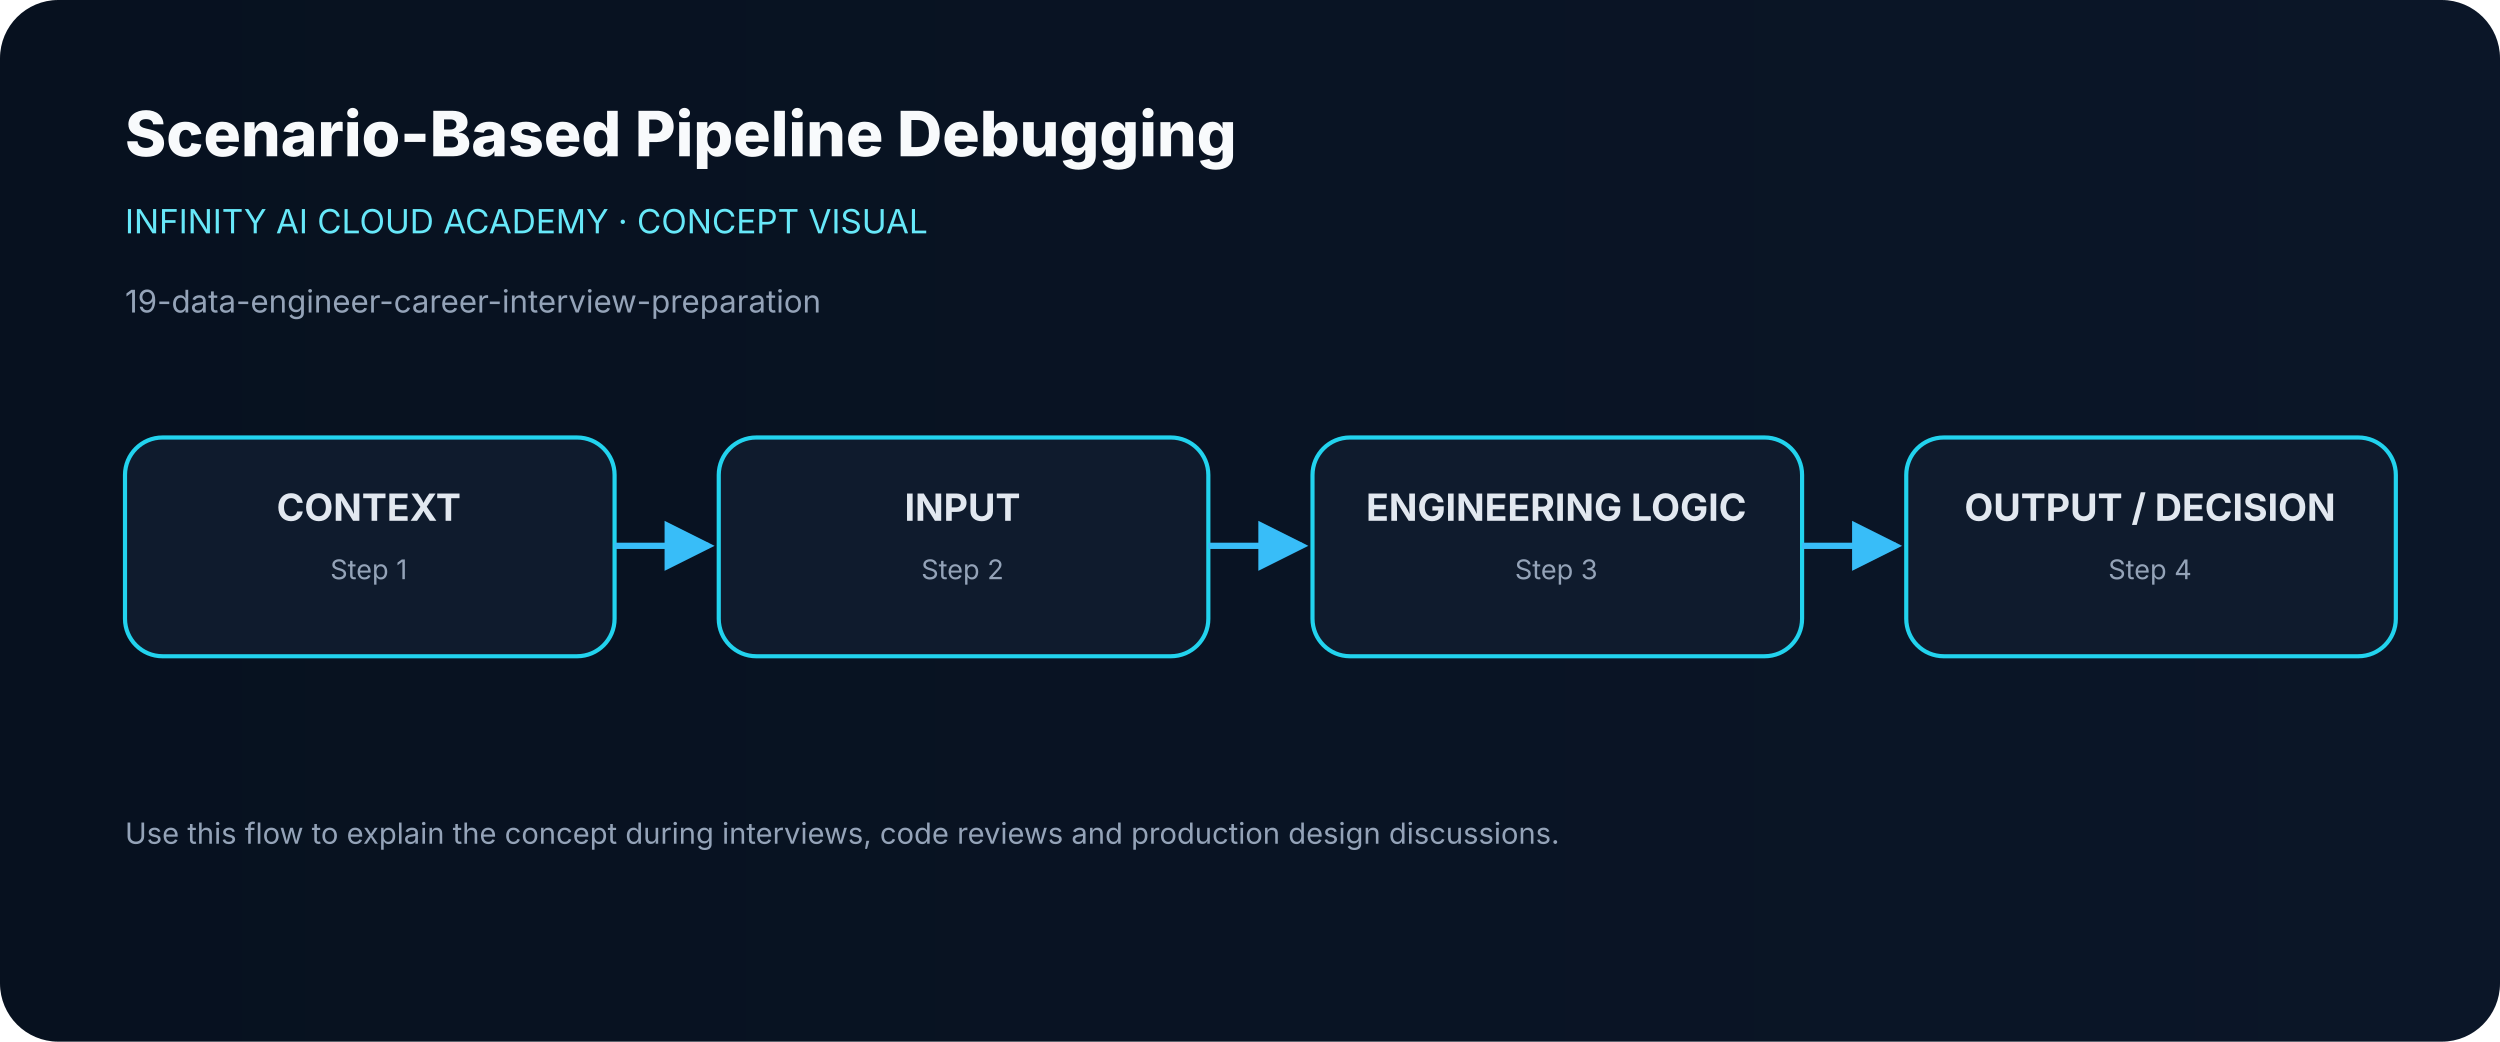
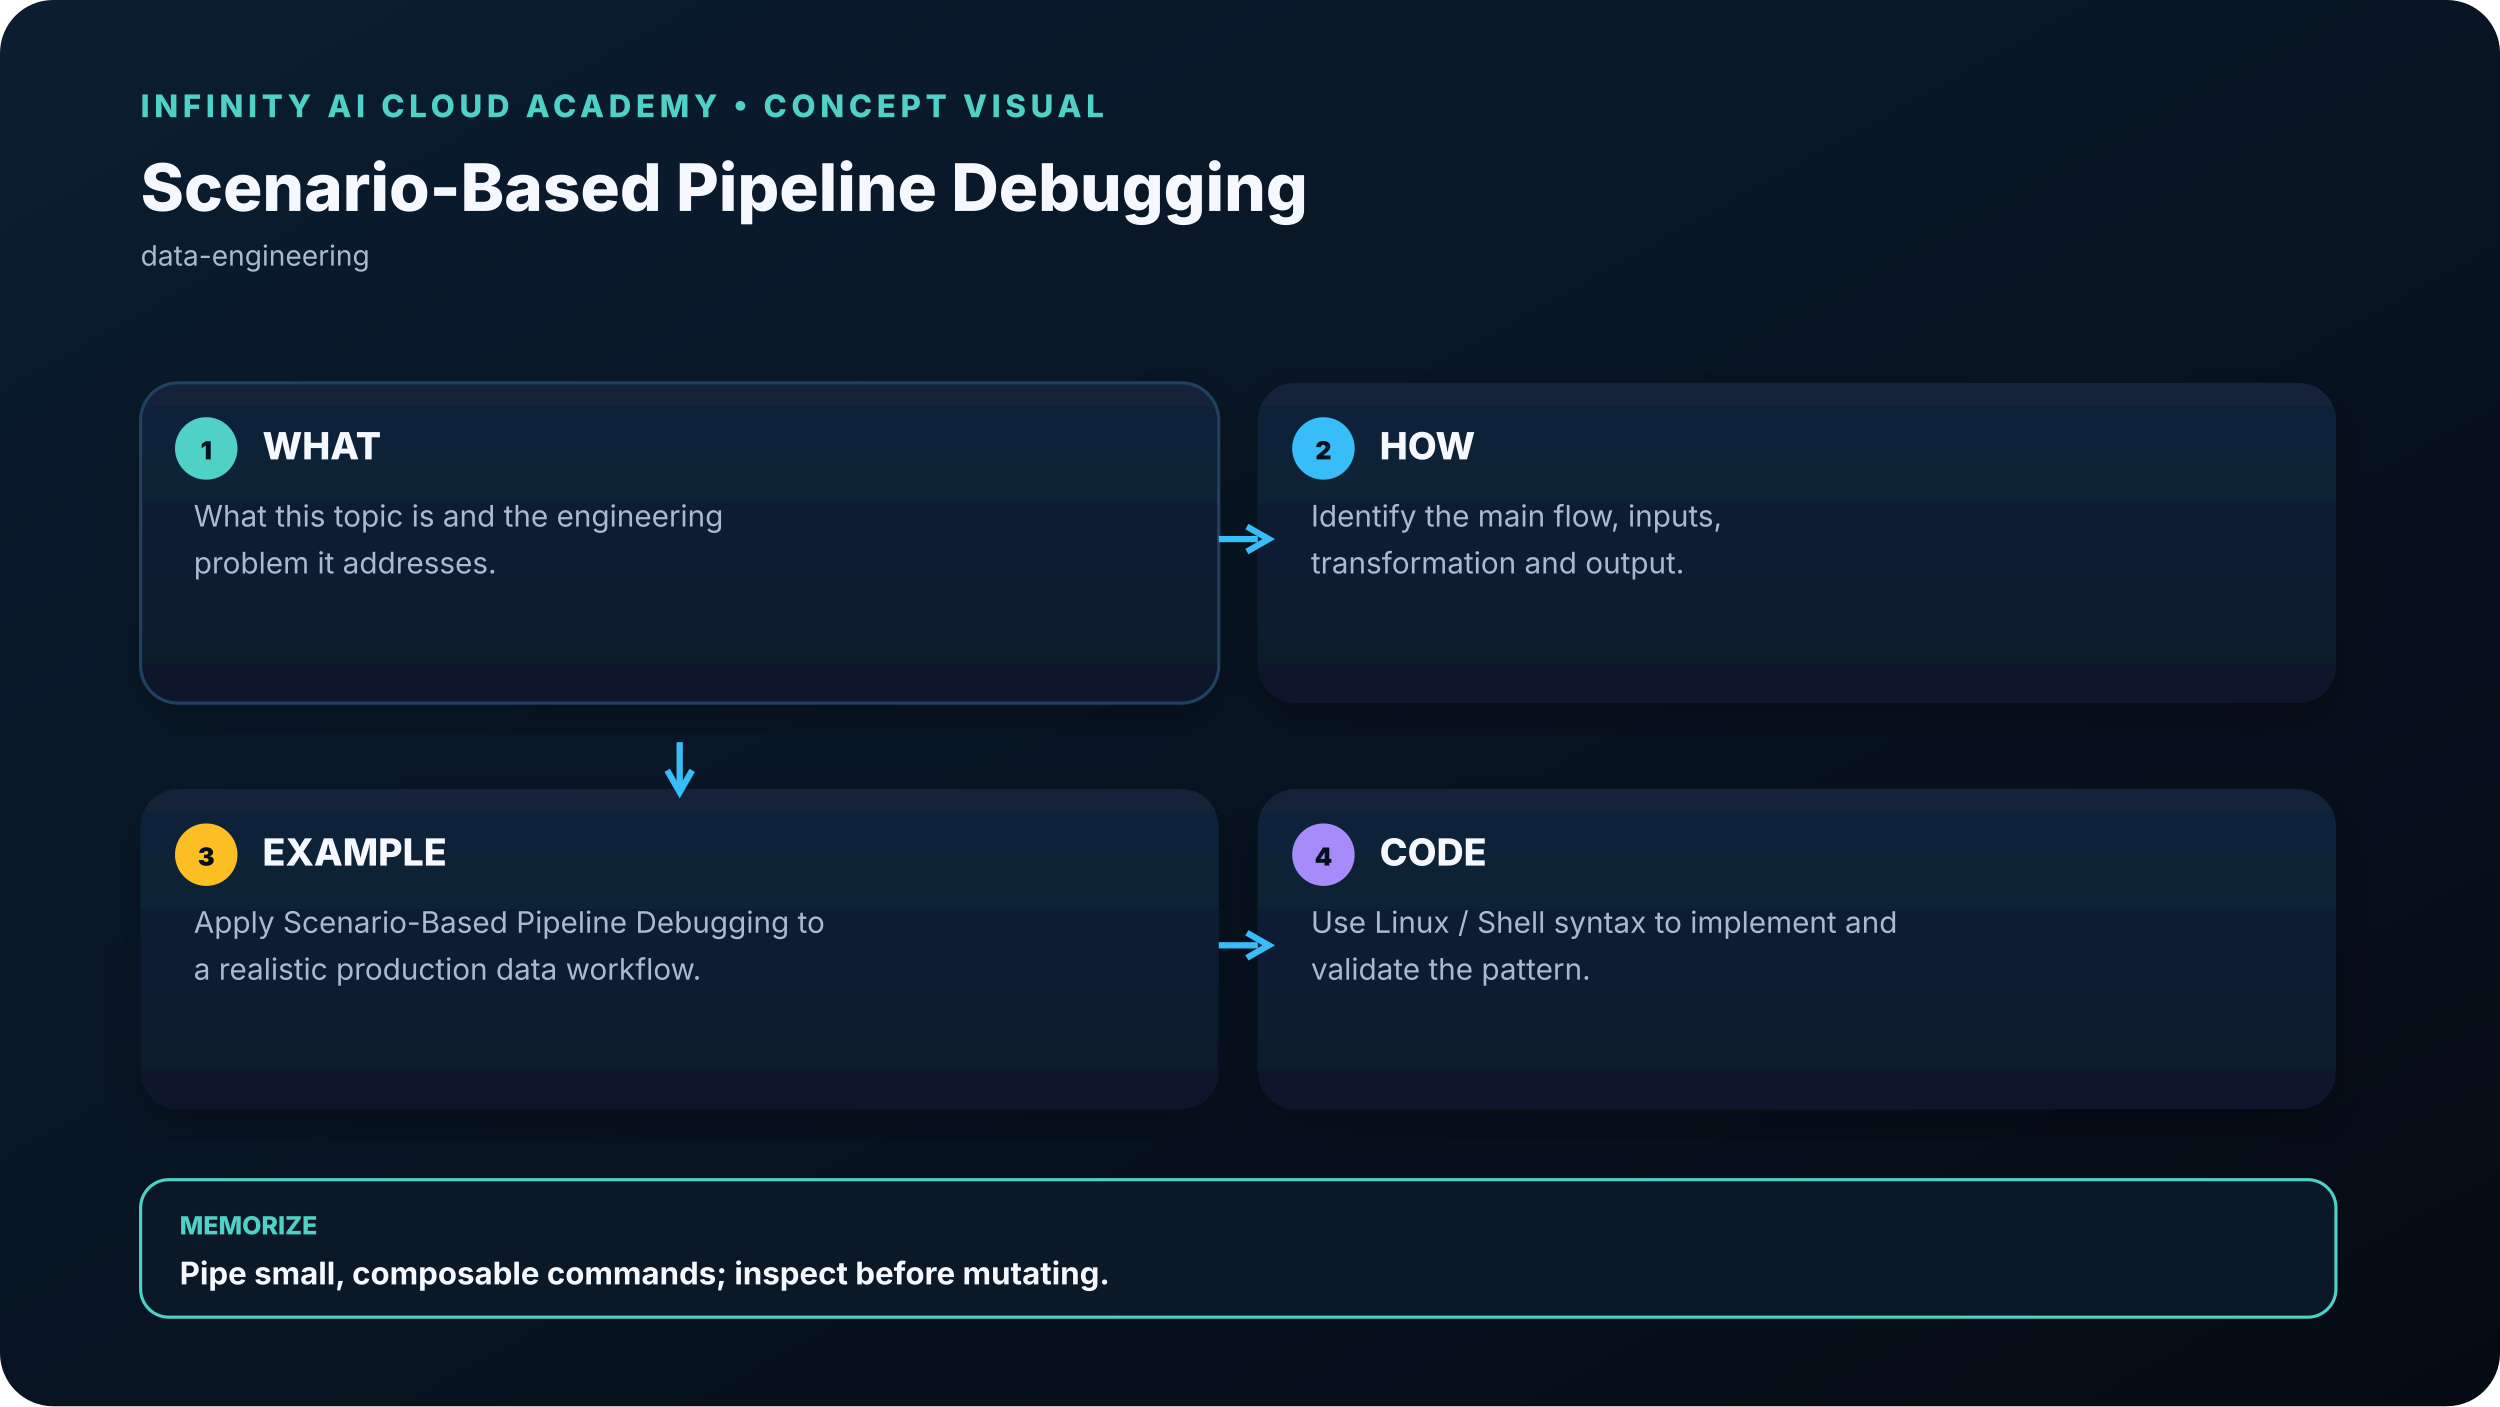
- <svg xmlns="http://www.w3.org/2000/svg" width="1200" height="500" viewBox="0 0 1200 500">
+ <svg xmlns="http://www.w3.org/2000/svg" width="1600" height="900" viewBox="0 0 1600 900">
  <defs>
-     <linearGradient id="g" x1="0" x2="1">
-       <stop stop-color="#07111f" />
-       <stop offset="1" stop-color="#0b1628" />
+     <linearGradient id="bg" x1="0" y1="0" x2="1" y2="1">
+       <stop offset="0" stop-color="#0b1d31" />
+       <stop offset="1" stop-color="#050b14" />
    </linearGradient>
-     <marker id="a" markerWidth="8" markerHeight="8" refX="7" refY="4" orient="auto">
-       <path d="M0,0 L8,4 L0,8 z" fill="#38bdf8" />
-     </marker>
+     <linearGradient id="card" x1="0" y1="0" x2="0" y2="1">
+       <stop offset="0" stop-color="#12243a" />
+       <stop offset="1" stop-color="#0b1829" />
+     </linearGradient>
+     <filter id="shadow">
+       <feDropShadow dx="0" dy="12" stdDeviation="16" flood-color="#000" flood-opacity=".28" />
+     </filter>
  </defs>
-   <rect width="1200" height="500" rx="28" fill="url(#g)" />
-   <text x="60" y="75" font-family="Inter,Arial" font-size="30" font-weight="800" fill="#f8fafc">Scenario-Based Pipeline Debugging</text>
-   <text x="60" y="112" font-family="Inter,Arial" font-size="16" fill="#67e8f9">INFINITY AI CLOUD ACADEMY · CONCEPT VISUAL</text>
-   <text x="60" y="150" font-family="Inter,Arial" font-size="15" fill="#94a3b8">19-data-engineer-career-interview-preparation</text>
-   <rect x="60" y="210" width="235" height="105" rx="18" fill="#0f1b2d" stroke="#22d3ee" stroke-width="2" />
-   <text x="177" y="250" text-anchor="middle" font-family="Inter,Arial" font-size="18" font-weight="700" fill="#e2e8f0">CONTEXT</text>
-   <text x="177" y="278" text-anchor="middle" font-family="Inter,Arial" font-size="13" fill="#94a3b8">Step 1</text>
-   <line x1="295" y1="262" x2="340" y2="262" stroke="#38bdf8" stroke-width="3" marker-end="url(#a)" />
-   <rect x="345" y="210" width="235" height="105" rx="18" fill="#0f1b2d" stroke="#22d3ee" stroke-width="2" />
-   <text x="462" y="250" text-anchor="middle" font-family="Inter,Arial" font-size="18" font-weight="700" fill="#e2e8f0">INPUT</text>
-   <text x="462" y="278" text-anchor="middle" font-family="Inter,Arial" font-size="13" fill="#94a3b8">Step 2</text>
-   <line x1="580" y1="262" x2="625" y2="262" stroke="#38bdf8" stroke-width="3" marker-end="url(#a)" />
-   <rect x="630" y="210" width="235" height="105" rx="18" fill="#0f1b2d" stroke="#22d3ee" stroke-width="2" />
-   <text x="747" y="250" text-anchor="middle" font-family="Inter,Arial" font-size="18" font-weight="700" fill="#e2e8f0">ENGINEERING LOGIC</text>
-   <text x="747" y="278" text-anchor="middle" font-family="Inter,Arial" font-size="13" fill="#94a3b8">Step 3</text>
-   <line x1="865" y1="262" x2="910" y2="262" stroke="#38bdf8" stroke-width="3" marker-end="url(#a)" />
-   <rect x="915" y="210" width="235" height="105" rx="18" fill="#0f1b2d" stroke="#22d3ee" stroke-width="2" />
-   <text x="1032" y="250" text-anchor="middle" font-family="Inter,Arial" font-size="18" font-weight="700" fill="#e2e8f0">OUTPUT / DECISION</text>
-   <text x="1032" y="278" text-anchor="middle" font-family="Inter,Arial" font-size="13" fill="#94a3b8">Step 4</text>
-   <text x="60" y="405" font-family="Inter,Arial" font-size="14" fill="#94a3b8">Use this flow to explain the concept during interviews, code reviews and production design discussions.</text>
+   <rect width="1600" height="900" rx="34" fill="url(#bg)" />
+   <text x="90" y="75" fill="#4fd1c5" font-family="Inter,Segoe UI,Arial" font-size="20" font-weight="800" letter-spacing="3">INFINITY AI CLOUD ACADEMY • CONCEPT VISUAL</text>
+   <text x="90" y="135" fill="#f5f9ff" font-family="Inter,Segoe UI,Arial" font-size="42" font-weight="800">Scenario-Based Pipeline Debugging</text>
+   <text x="90" y="170" fill="#a9bad0" font-family="Inter,Segoe UI,Arial" font-size="18">data-engineering</text>
+   <rect x="90" y="245" width="690" height="205" rx="24" fill="url(#card)" stroke="#24415f" stroke-width="2" filter="url(#shadow)" />
+   <circle cx="132" cy="287" r="20" fill="#4fd1c5" />
+   <text x="132" y="294" text-anchor="middle" fill="#04101b" font-family="Inter,Segoe UI,Arial" font-size="16" font-weight="900">1</text>
+   <text x="168" y="294" fill="#f5f9ff" font-family="Inter,Segoe UI,Arial" font-size="24" font-weight="800">WHAT</text>
+   <text x="124" y="337" fill="#a9bad0" font-family="Inter,Segoe UI,Arial" font-size="19">What this topic is and the engineering</text>
+   <text x="124" y="367" fill="#a9bad0" font-family="Inter,Segoe UI,Arial" font-size="19">problem it addresses.</text>
+   <rect x="805" y="245" width="690" height="205" rx="24" fill="url(#card)" stroke="problem it addresses." stroke-width="2" filter="url(#shadow)" />
+   <circle cx="847" cy="287" r="20" fill="#38bdf8" />
+   <text x="847" y="294" text-anchor="middle" fill="#04101b" font-family="Inter,Segoe UI,Arial" font-size="16" font-weight="900">2</text>
+   <text x="883" y="294" fill="#f5f9ff" font-family="Inter,Segoe UI,Arial" font-size="24" font-weight="800">HOW</text>
+   <text x="839" y="337" fill="#a9bad0" font-family="Inter,Segoe UI,Arial" font-size="19">Identify the main flow, inputs,</text>
+   <text x="839" y="367" fill="#a9bad0" font-family="Inter,Segoe UI,Arial" font-size="19">transformation and output.</text>
+   <rect x="90" y="505" width="690" height="205" rx="24" fill="url(#card)" stroke="transformation and output." stroke-width="2" filter="url(#shadow)" />
+   <circle cx="132" cy="547" r="20" fill="#fbbf24" />
+   <text x="132" y="554" text-anchor="middle" fill="#04101b" font-family="Inter,Segoe UI,Arial" font-size="16" font-weight="900">3</text>
+   <text x="168" y="554" fill="#f5f9ff" font-family="Inter,Segoe UI,Arial" font-size="24" font-weight="800">EXAMPLE</text>
+   <text x="124" y="597" fill="#a9bad0" font-family="Inter,Segoe UI,Arial" font-size="19">Apply Scenario-Based Pipeline Debugging to</text>
+   <text x="124" y="627" fill="#a9bad0" font-family="Inter,Segoe UI,Arial" font-size="19">a realistic production data workflow.</text>
+   <rect x="805" y="505" width="690" height="205" rx="24" fill="url(#card)" stroke="a realistic production data workflow." stroke-width="2" filter="url(#shadow)" />
+   <circle cx="847" cy="547" r="20" fill="#a78bfa" />
+   <text x="847" y="554" text-anchor="middle" fill="#04101b" font-family="Inter,Segoe UI,Arial" font-size="16" font-weight="900">4</text>
+   <text x="883" y="554" fill="#f5f9ff" font-family="Inter,Segoe UI,Arial" font-size="24" font-weight="800">CODE</text>
+   <text x="839" y="597" fill="#a9bad0" font-family="Inter,Segoe UI,Arial" font-size="19">Use Linux / Shell syntax to implement and</text>
+   <text x="839" y="627" fill="#a9bad0" font-family="Inter,Segoe UI,Arial" font-size="19">validate the pattern.</text>
+   <path d="M780 345 H805" stroke="#38bdf8" stroke-width="4" />
+   <path d="M798 337 l14 8 -14 8" fill="none" stroke="#38bdf8" stroke-width="4" />
+   <path d="M435 475 V505" stroke="#38bdf8" stroke-width="4" />
+   <path d="M427 493 l8 14 8-14" fill="none" stroke="#38bdf8" stroke-width="4" />
+   <path d="M780 605 H805" stroke="#38bdf8" stroke-width="4" />
+   <path d="M798 597 l14 8 -14 8" fill="none" stroke="#38bdf8" stroke-width="4" />
+   <rect x="90" y="755" width="1405" height="88" rx="18" fill="#0b1828" stroke="#4fd1c5" stroke-width="2" />
+   <text x="115" y="790" fill="#4fd1c5" font-family="Inter,Segoe UI,Arial" font-size="16" font-weight="800">MEMORIZE</text>
+   <text x="115" y="822" fill="#f5f9ff" font-family="Inter,Segoe UI,Arial" font-size="20" font-weight="700">Pipe small, composable commands; inspect before mutating.</text>
</svg>
